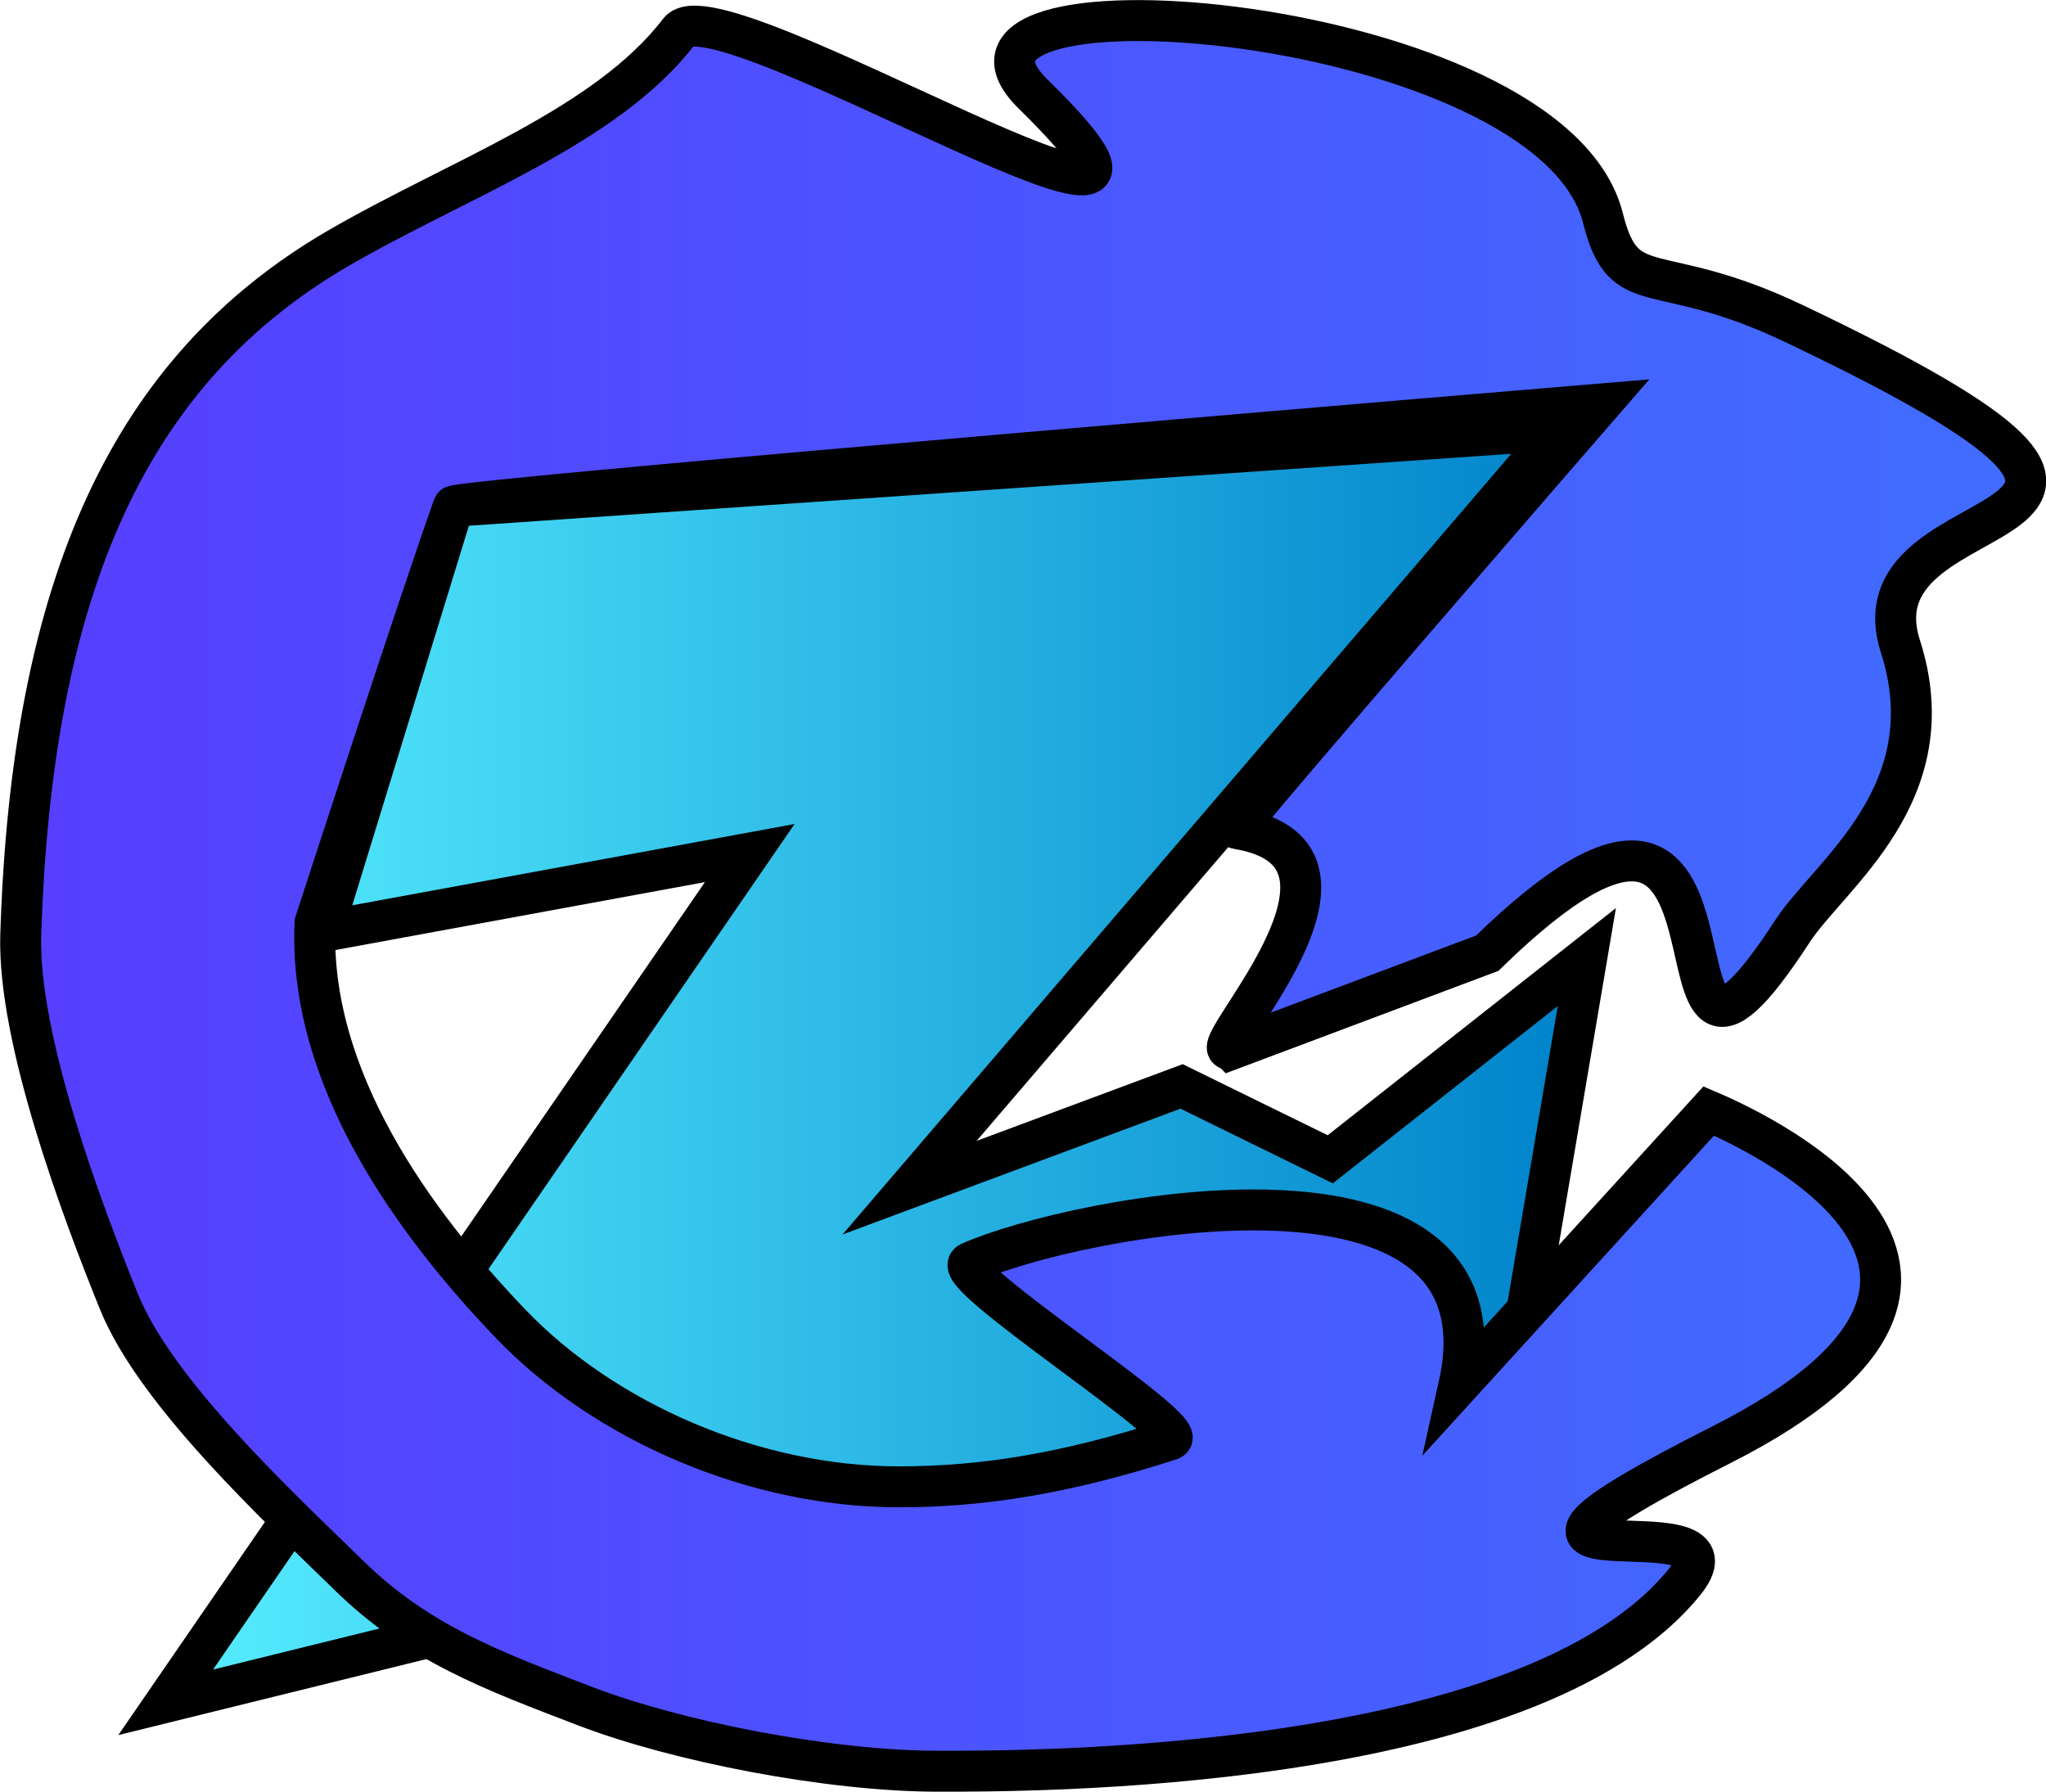
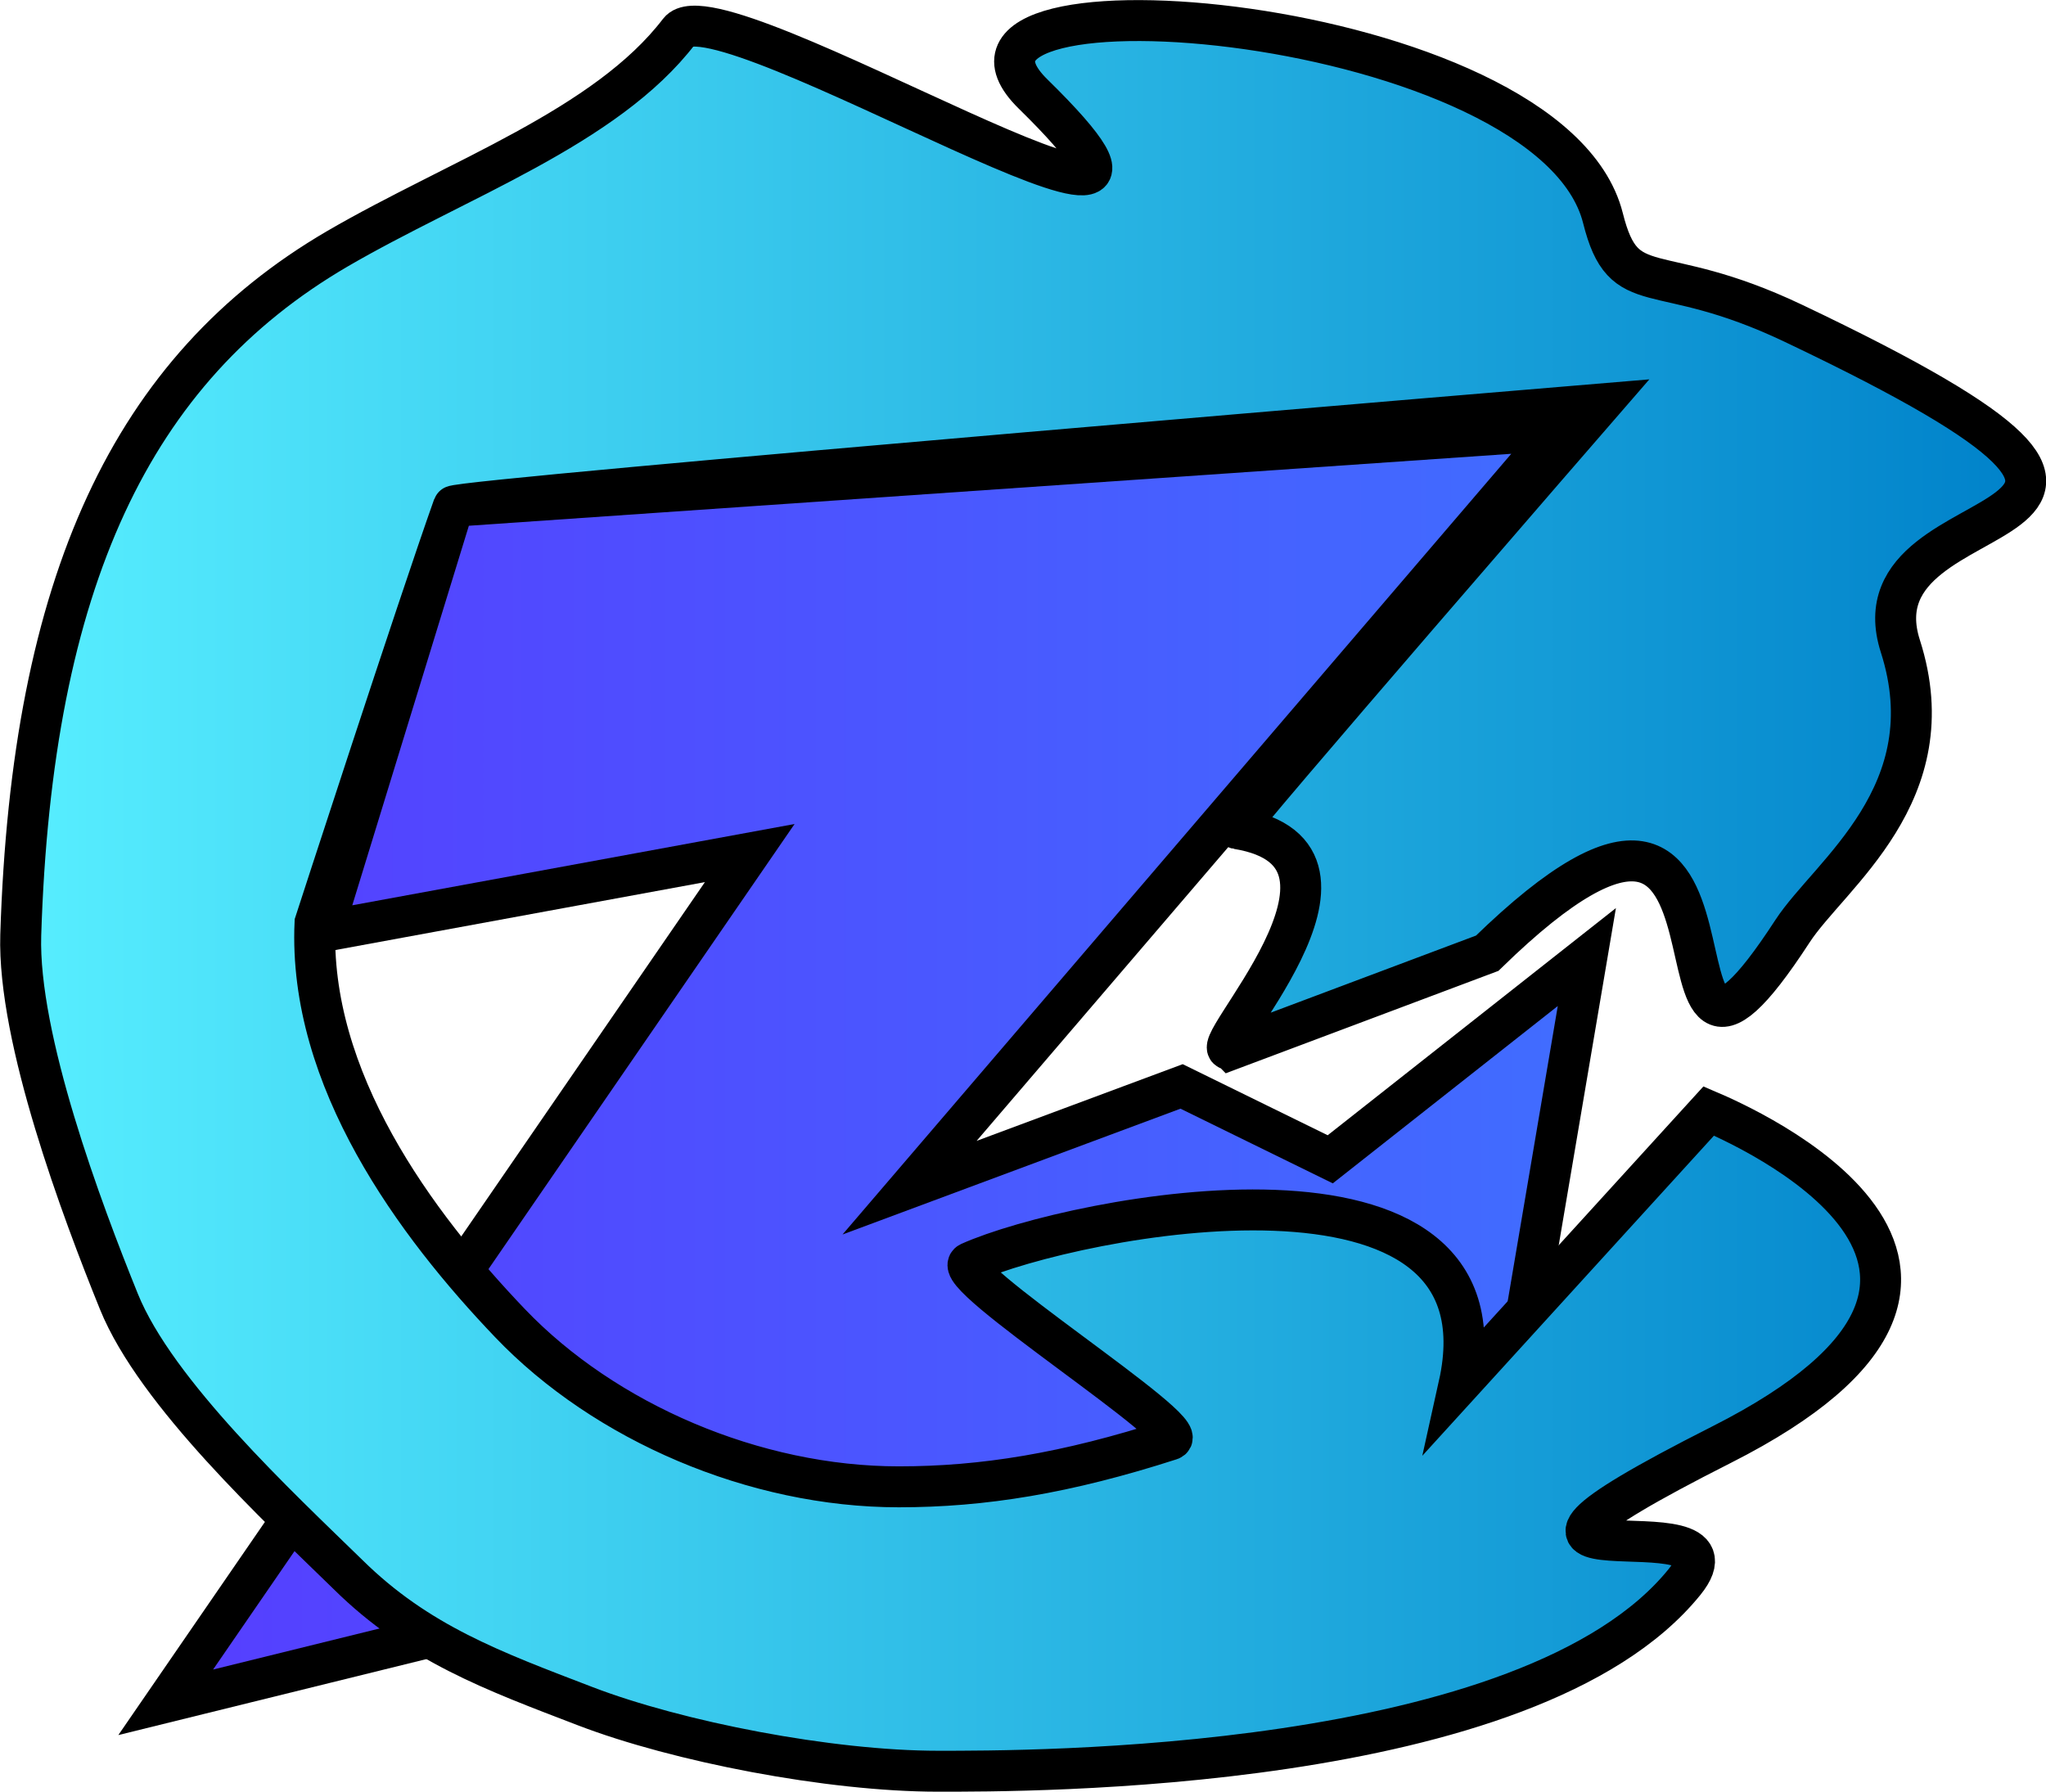
<svg xmlns="http://www.w3.org/2000/svg" id="Logo" viewBox="0 0 149.9 131.29">
  <defs>
    <style>
      .cls-1 {
        fill: url(#Degradado_sin_nombre_361);
      }

      .cls-1, .cls-2 {
        stroke: #000;
        stroke-miterlimit: 10;
        stroke-width: 3px;
      }

      .cls-2 {
        fill: url(#Degradado_sin_nombre_240);
      }
    </style>
    <linearGradient id="Degradado_sin_nombre_361" data-name="Degradado sin nombre 361" x1="12.14" y1="78.12" x2="116.26" y2="78.12" gradientUnits="userSpaceOnUse">
+       <stop offset="0" stop-color="#563eff" />
+       <stop offset="1" stop-color="#406dff" />
+     </linearGradient>
+     <linearGradient id="Degradado_sin_nombre_240" data-name="Degradado sin nombre 240" x1="1.5" y1="65.64" x2="148.4" y2="65.64" gradientUnits="userSpaceOnUse">
      <stop offset="0" stop-color="#57eeff" />
      <stop offset="1" stop-color="#0082ca" />
-     </linearGradient>
-     <linearGradient id="Degradado_sin_nombre_240" data-name="Degradado sin nombre 240" x1="1.5" y1="65.64" x2="148.4" y2="65.64" gradientUnits="userSpaceOnUse">
-       <stop offset="0" stop-color="#563eff" />
-       <stop offset="1" stop-color="#406dff" />
    </linearGradient>
  </defs>
  <path class="cls-1" d="M111.14,100.32L12.14,124.74l42.79-62.23-31.28,5.75,9.57-31.16,80.97-5.59-47.55,55.52,19.93-7.42,10.89,5.34,18.8-14.82-5.12,30.19Z" />
  <path class="cls-2" d="M90.18,76.89c-2.38.52,12.27-14.25.45-16.17-.3-.05,26.66-31.12,26.66-31.12,0,0-83.89,7-84.07,7.49-2.62,7.37-10.14,30.53-10.14,30.53-.51,11.44,7.35,22.08,14.29,29.34,6.94,7.26,17.92,11.99,28.48,11.99,6.16,0,12.26-.98,19.91-3.45,1.81-.59-16.51-12.18-14.72-12.98,7.6-3.4,40.02-9.81,35.85,8.98l18.3-20.09c2.43,1.04,26.48,11.53.94,24.45-23.4,11.84,2.61,3.48-2.72,10.07-11.35,14.03-48.42,13.86-54.68,13.86-7.96,0-19.09-2.17-25.84-4.76s-12.27-4.6-17.38-9.64c-5.07-4.95-14.08-13.3-16.8-20.02-2.72-6.71-7.42-19.27-7.19-26.85.81-25.87,8.12-41.48,23.18-50.28,8.81-5.13,19.69-8.91,25.06-15.94,2.87-3.75,43.26,21.58,25.93,4.59-9.94-9.74,37.95-6,41.75,9.09,1.56,6.22,3.84,2.91,13.91,7.69,35.5,16.87,3.96,11.46,7.88,23.68,3.46,10.79-5.19,16.72-7.9,20.88-12.6,19.36-.03-20.17-22.37,1.62l-18.77,7.05Z" />
</svg>
